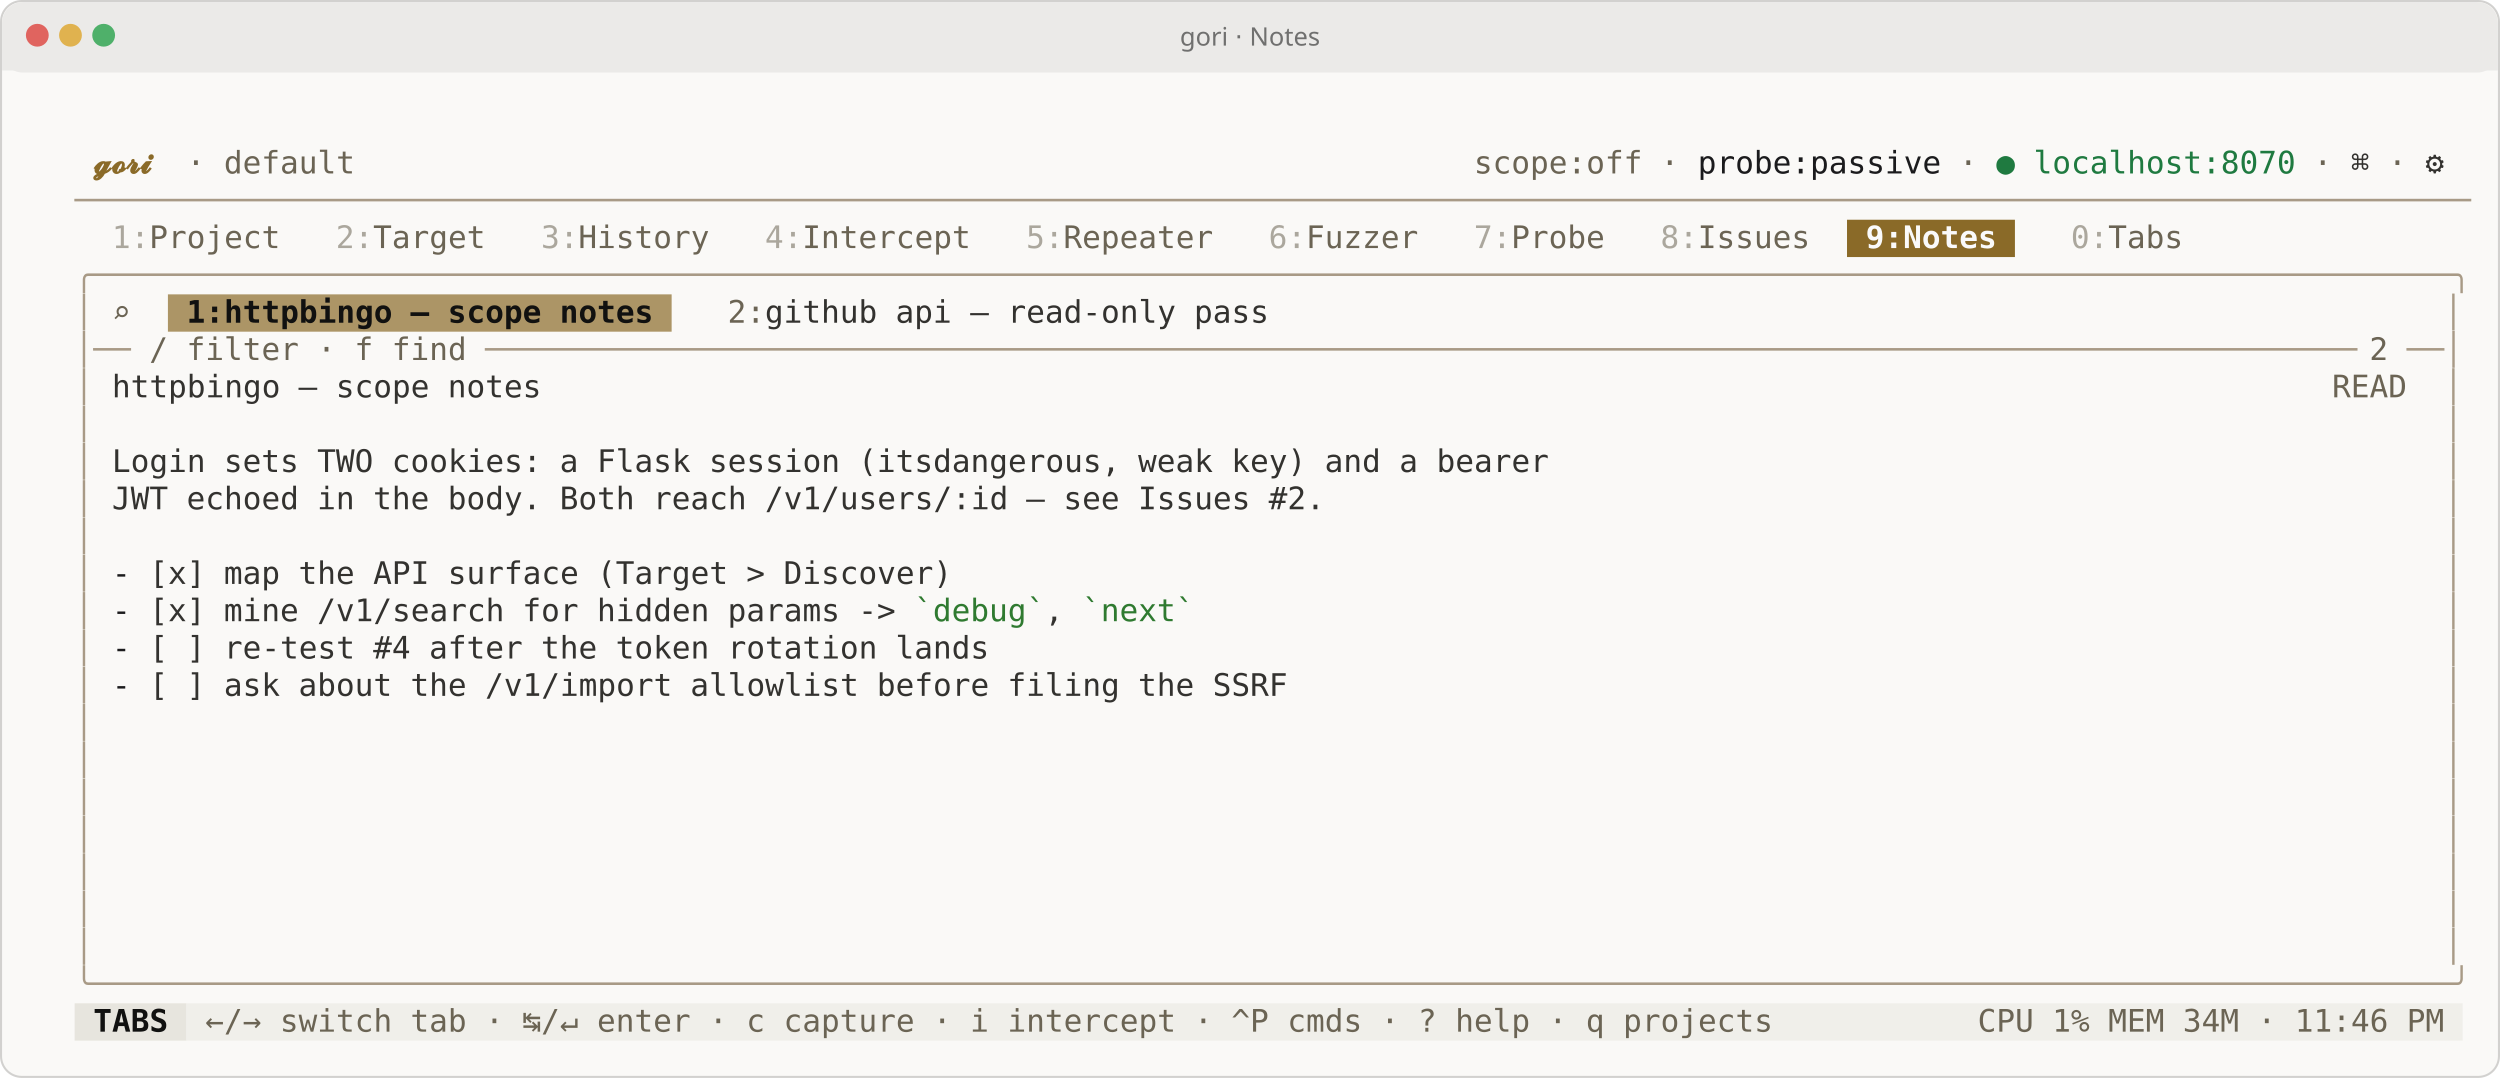
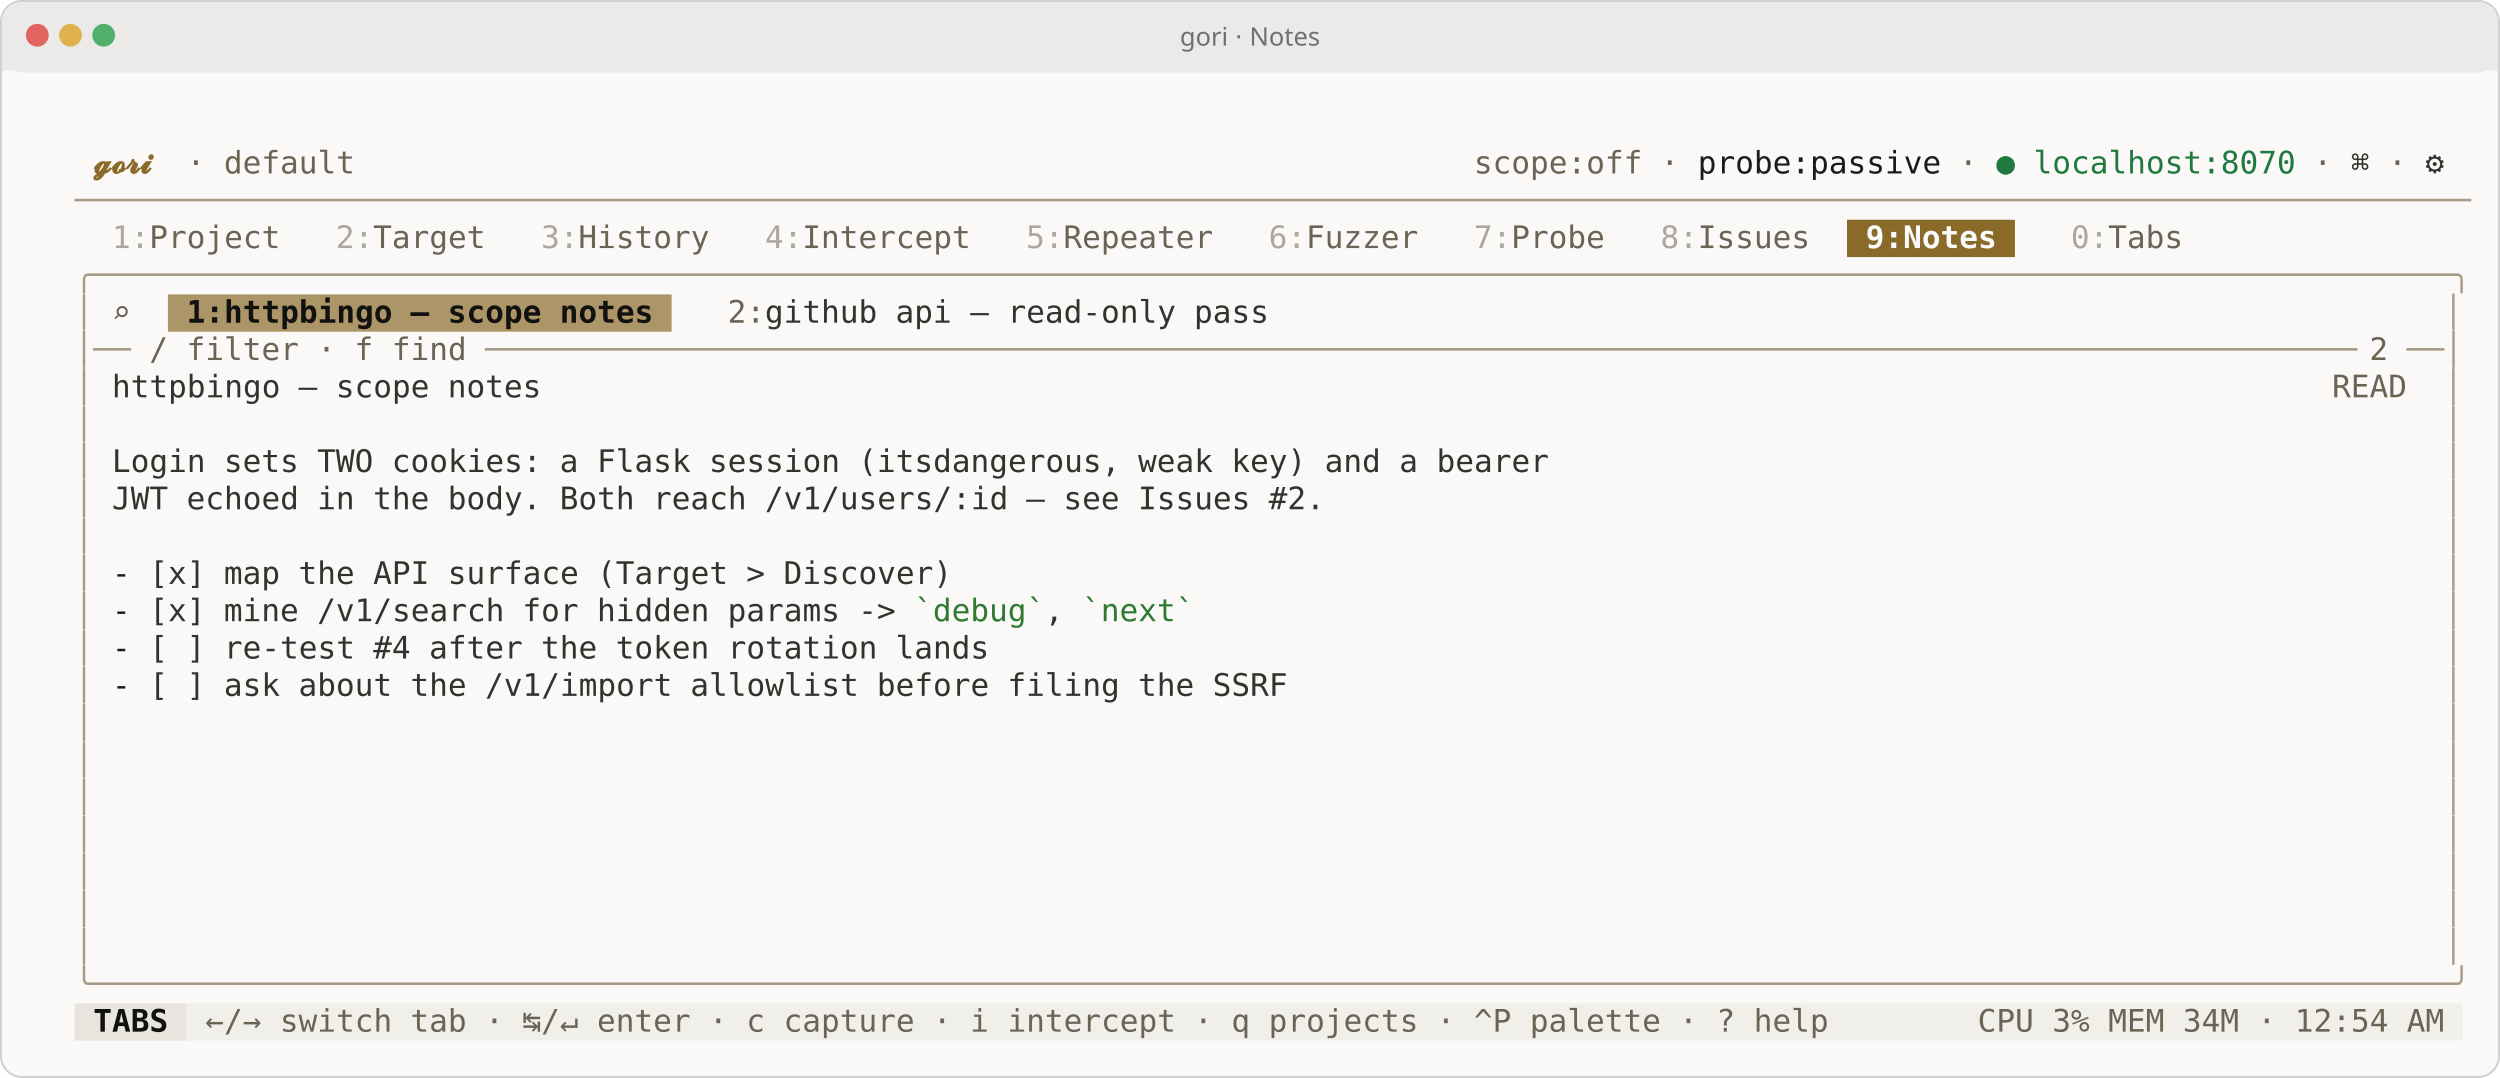
<svg xmlns="http://www.w3.org/2000/svg" width="1206" height="520" viewBox="0 0 1206.0 520.0" font-family="ui-monospace,'SF Mono','JetBrains Mono',Menlo,Consolas,monospace" font-size="15.0px" role="img" aria-label="gori · Notes">
  <rect x="0.5" y="0.5" width="1205.0" height="519.0" rx="10" ry="10" fill="#faf9f7" stroke="#d2d1cf" stroke-width="1" />
  <rect x="1" y="1" width="1204.0" height="34.0" rx="10" ry="10" fill="#ebeae8" />
  <rect x="1" y="24.0" width="1204.0" height="10" fill="#ebeae8" />
  <circle cx="18.0" cy="17.0" r="5.5" fill="#e0645f" />
  <circle cx="34.0" cy="17.0" r="5.5" fill="#e0b24f" />
  <circle cx="50.0" cy="17.0" r="5.5" fill="#4fb06a" />
  <text x="603.0" y="22.0" text-anchor="middle" fill="#70706f" font-family="'Apple Symbols','Segoe UI Symbol','Cambria Math','STIX Two Math','Noto Sans Math','DejaVu Sans',ui-monospace,'SF Mono','JetBrains Mono',Menlo,Consolas,monospace" font-size="12.3px">gori · Notes</text>
  <rect x="891.00" y="106.00" width="81.00" height="18.00" fill="#8a6a28" />
  <rect x="81.00" y="142.00" width="243.00" height="18.00" fill="#ac9566" />
  <rect x="36.00" y="484.00" width="54.00" height="18.00" fill="#e7e5de" />
  <rect x="90.00" y="484.00" width="1098.00" height="18.00" fill="#f0efea" />
  <text x="45.00" y="83.68" textLength="36.00" lengthAdjust="spacingAndGlyphs" fill="#8a6a28" font-weight="700" xml:space="preserve">𝓰𝓸𝓻𝓲</text>
  <text x="90.00" y="83.68" textLength="9.00" lengthAdjust="spacingAndGlyphs" fill="#6b6454" xml:space="preserve">·</text>
  <text x="108.00" y="83.68" textLength="63.00" lengthAdjust="spacingAndGlyphs" fill="#6b6454" xml:space="preserve">default</text>
  <text x="711.00" y="83.68" textLength="81.00" lengthAdjust="spacingAndGlyphs" fill="#6b6454" xml:space="preserve">scope:off</text>
  <text x="801.00" y="83.68" textLength="9.00" lengthAdjust="spacingAndGlyphs" fill="#6b6454" xml:space="preserve">·</text>
  <text x="819.00" y="83.68" textLength="117.00" lengthAdjust="spacingAndGlyphs" fill="#1b1b1d" xml:space="preserve">probe:passive</text>
  <text x="945.00" y="83.68" textLength="9.00" lengthAdjust="spacingAndGlyphs" fill="#6b6454" xml:space="preserve">·</text>
  <text x="963.00" y="83.68" textLength="9.00" lengthAdjust="spacingAndGlyphs" fill="#1f7a40" xml:space="preserve">●</text>
  <text x="981.00" y="83.68" textLength="126.00" lengthAdjust="spacingAndGlyphs" fill="#1f7a40" xml:space="preserve">localhost:8070</text>
  <text x="1116.00" y="83.68" textLength="9.00" lengthAdjust="spacingAndGlyphs" fill="#6b6454" xml:space="preserve">·</text>
  <text x="1134.00" y="83.68" textLength="9.00" lengthAdjust="spacingAndGlyphs" fill="#33322f" xml:space="preserve">⌘</text>
  <text x="1152.00" y="83.68" textLength="9.00" lengthAdjust="spacingAndGlyphs" fill="#6b6454" xml:space="preserve">·</text>
  <text x="1170.00" y="83.68" textLength="9.00" lengthAdjust="spacingAndGlyphs" fill="#33322f" xml:space="preserve">⚙</text>
  <text x="36.00" y="101.68" textLength="1152.00" lengthAdjust="spacingAndGlyphs" fill="#a89a86" xml:space="preserve">────────────────────────────────────────────────────────────────────────────────────────────────────────────────────────────────</text>
  <text x="54.00" y="119.68" textLength="18.00" lengthAdjust="spacingAndGlyphs" fill="#aba79d" xml:space="preserve">1:</text>
  <text x="72.00" y="119.68" textLength="63.00" lengthAdjust="spacingAndGlyphs" fill="#6b6454" xml:space="preserve">Project</text>
  <text x="162.00" y="119.68" textLength="18.00" lengthAdjust="spacingAndGlyphs" fill="#aba79d" xml:space="preserve">2:</text>
  <text x="180.00" y="119.68" textLength="54.00" lengthAdjust="spacingAndGlyphs" fill="#6b6454" xml:space="preserve">Target</text>
  <text x="261.00" y="119.68" textLength="18.00" lengthAdjust="spacingAndGlyphs" fill="#aba79d" xml:space="preserve">3:</text>
  <text x="279.00" y="119.68" textLength="63.00" lengthAdjust="spacingAndGlyphs" fill="#6b6454" xml:space="preserve">History</text>
  <text x="369.00" y="119.68" textLength="18.00" lengthAdjust="spacingAndGlyphs" fill="#aba79d" xml:space="preserve">4:</text>
  <text x="387.00" y="119.68" textLength="81.00" lengthAdjust="spacingAndGlyphs" fill="#6b6454" xml:space="preserve">Intercept</text>
  <text x="495.00" y="119.68" textLength="18.00" lengthAdjust="spacingAndGlyphs" fill="#aba79d" xml:space="preserve">5:</text>
  <text x="513.00" y="119.68" textLength="72.00" lengthAdjust="spacingAndGlyphs" fill="#6b6454" xml:space="preserve">Repeater</text>
  <text x="612.00" y="119.68" textLength="18.00" lengthAdjust="spacingAndGlyphs" fill="#aba79d" xml:space="preserve">6:</text>
  <text x="630.00" y="119.68" textLength="54.00" lengthAdjust="spacingAndGlyphs" fill="#6b6454" xml:space="preserve">Fuzzer</text>
  <text x="711.00" y="119.68" textLength="18.00" lengthAdjust="spacingAndGlyphs" fill="#aba79d" xml:space="preserve">7:</text>
  <text x="729.00" y="119.68" textLength="45.00" lengthAdjust="spacingAndGlyphs" fill="#6b6454" xml:space="preserve">Probe</text>
  <text x="801.00" y="119.68" textLength="18.00" lengthAdjust="spacingAndGlyphs" fill="#aba79d" xml:space="preserve">8:</text>
  <text x="819.00" y="119.68" textLength="54.00" lengthAdjust="spacingAndGlyphs" fill="#6b6454" xml:space="preserve">Issues</text>
  <text x="900.00" y="119.68" textLength="63.00" lengthAdjust="spacingAndGlyphs" fill="#fafafa" font-weight="700" xml:space="preserve">9:Notes</text>
  <text x="999.00" y="119.68" textLength="18.00" lengthAdjust="spacingAndGlyphs" fill="#aba79d" xml:space="preserve">0:</text>
  <text x="1017.00" y="119.68" textLength="36.00" lengthAdjust="spacingAndGlyphs" fill="#6b6454" xml:space="preserve">Tabs</text>
  <text x="36.00" y="137.68" textLength="1152.00" lengthAdjust="spacingAndGlyphs" fill="#a89a86" xml:space="preserve">╭──────────────────────────────────────────────────────────────────────────────────────────────────────────────────────────────╮</text>
  <text x="36.00" y="155.68" textLength="9.00" lengthAdjust="spacingAndGlyphs" fill="#a89a86" xml:space="preserve">│</text>
  <text x="54.00" y="155.68" textLength="9.00" lengthAdjust="spacingAndGlyphs" fill="#6b6454" xml:space="preserve">⌕</text>
  <text x="90.00" y="155.68" textLength="99.00" lengthAdjust="spacingAndGlyphs" fill="#111110" font-weight="700" xml:space="preserve">1:httpbingo</text>
  <text x="198.00" y="155.68" textLength="9.00" lengthAdjust="spacingAndGlyphs" fill="#111110" font-weight="700" xml:space="preserve">—</text>
  <text x="216.00" y="155.68" textLength="45.00" lengthAdjust="spacingAndGlyphs" fill="#111110" font-weight="700" xml:space="preserve">scope</text>
  <text x="270.00" y="155.68" textLength="45.00" lengthAdjust="spacingAndGlyphs" fill="#111110" font-weight="700" xml:space="preserve">notes</text>
  <text x="351.00" y="155.68" textLength="18.00" lengthAdjust="spacingAndGlyphs" fill="#6b6454" xml:space="preserve">2:</text>
  <text x="369.00" y="155.68" textLength="54.00" lengthAdjust="spacingAndGlyphs" fill="#33322f" xml:space="preserve">github</text>
  <text x="432.00" y="155.68" textLength="27.00" lengthAdjust="spacingAndGlyphs" fill="#33322f" xml:space="preserve">api</text>
  <text x="468.00" y="155.68" textLength="9.00" lengthAdjust="spacingAndGlyphs" fill="#33322f" xml:space="preserve">—</text>
  <text x="486.00" y="155.68" textLength="81.00" lengthAdjust="spacingAndGlyphs" fill="#33322f" xml:space="preserve">read-only</text>
  <text x="576.00" y="155.68" textLength="36.00" lengthAdjust="spacingAndGlyphs" fill="#33322f" xml:space="preserve">pass</text>
  <text x="1179.00" y="155.68" textLength="9.00" lengthAdjust="spacingAndGlyphs" fill="#a89a86" xml:space="preserve">│</text>
  <text x="36.00" y="173.68" textLength="27.00" lengthAdjust="spacingAndGlyphs" fill="#a89a86" xml:space="preserve">│──</text>
  <text x="72.00" y="173.68" textLength="9.00" lengthAdjust="spacingAndGlyphs" fill="#6b6454" xml:space="preserve">/</text>
  <text x="90.00" y="173.68" textLength="54.00" lengthAdjust="spacingAndGlyphs" fill="#6b6454" xml:space="preserve">filter</text>
  <text x="153.00" y="173.68" textLength="9.00" lengthAdjust="spacingAndGlyphs" fill="#6b6454" xml:space="preserve">·</text>
  <text x="171.00" y="173.68" textLength="9.00" lengthAdjust="spacingAndGlyphs" fill="#6b6454" xml:space="preserve">f</text>
  <text x="189.00" y="173.68" textLength="36.00" lengthAdjust="spacingAndGlyphs" fill="#6b6454" xml:space="preserve">find</text>
  <text x="234.00" y="173.68" textLength="900.00" lengthAdjust="spacingAndGlyphs" fill="#a89a86" xml:space="preserve">────────────────────────────────────────────────────────────────────────────────────────────────────</text>
  <text x="1143.00" y="173.68" textLength="9.00" lengthAdjust="spacingAndGlyphs" fill="#6b6454" xml:space="preserve">2</text>
  <text x="1161.00" y="173.68" textLength="27.00" lengthAdjust="spacingAndGlyphs" fill="#a89a86" xml:space="preserve">──│</text>
  <text x="36.00" y="191.68" textLength="9.00" lengthAdjust="spacingAndGlyphs" fill="#a89a86" xml:space="preserve">│</text>
  <text x="54.00" y="191.68" textLength="81.00" lengthAdjust="spacingAndGlyphs" fill="#33322f" xml:space="preserve">httpbingo</text>
  <text x="144.00" y="191.68" textLength="9.00" lengthAdjust="spacingAndGlyphs" fill="#33322f" xml:space="preserve">—</text>
  <text x="162.00" y="191.68" textLength="45.00" lengthAdjust="spacingAndGlyphs" fill="#33322f" xml:space="preserve">scope</text>
  <text x="216.00" y="191.68" textLength="45.00" lengthAdjust="spacingAndGlyphs" fill="#33322f" xml:space="preserve">notes</text>
  <text x="1125.00" y="191.68" textLength="36.00" lengthAdjust="spacingAndGlyphs" fill="#6b6454" xml:space="preserve">READ</text>
  <text x="1179.00" y="191.68" textLength="9.00" lengthAdjust="spacingAndGlyphs" fill="#a89a86" xml:space="preserve">│</text>
  <text x="36.00" y="209.68" textLength="9.00" lengthAdjust="spacingAndGlyphs" fill="#a89a86" xml:space="preserve">│</text>
  <text x="1179.00" y="209.68" textLength="9.00" lengthAdjust="spacingAndGlyphs" fill="#a89a86" xml:space="preserve">│</text>
  <text x="36.00" y="227.68" textLength="9.00" lengthAdjust="spacingAndGlyphs" fill="#a89a86" xml:space="preserve">│</text>
  <text x="54.00" y="227.68" textLength="45.00" lengthAdjust="spacingAndGlyphs" fill="#33322f" xml:space="preserve">Login</text>
  <text x="108.00" y="227.68" textLength="36.00" lengthAdjust="spacingAndGlyphs" fill="#33322f" xml:space="preserve">sets</text>
  <text x="153.00" y="227.68" textLength="27.00" lengthAdjust="spacingAndGlyphs" fill="#33322f" xml:space="preserve">TWO</text>
  <text x="189.00" y="227.68" textLength="72.00" lengthAdjust="spacingAndGlyphs" fill="#33322f" xml:space="preserve">cookies:</text>
  <text x="270.00" y="227.68" textLength="9.00" lengthAdjust="spacingAndGlyphs" fill="#33322f" xml:space="preserve">a</text>
  <text x="288.00" y="227.68" textLength="45.00" lengthAdjust="spacingAndGlyphs" fill="#33322f" xml:space="preserve">Flask</text>
  <text x="342.00" y="227.68" textLength="63.00" lengthAdjust="spacingAndGlyphs" fill="#33322f" xml:space="preserve">session</text>
  <text x="414.00" y="227.68" textLength="126.00" lengthAdjust="spacingAndGlyphs" fill="#33322f" xml:space="preserve">(itsdangerous,</text>
  <text x="549.00" y="227.68" textLength="36.00" lengthAdjust="spacingAndGlyphs" fill="#33322f" xml:space="preserve">weak</text>
  <text x="594.00" y="227.68" textLength="36.00" lengthAdjust="spacingAndGlyphs" fill="#33322f" xml:space="preserve">key)</text>
  <text x="639.00" y="227.68" textLength="27.00" lengthAdjust="spacingAndGlyphs" fill="#33322f" xml:space="preserve">and</text>
  <text x="675.00" y="227.68" textLength="9.00" lengthAdjust="spacingAndGlyphs" fill="#33322f" xml:space="preserve">a</text>
  <text x="693.00" y="227.68" textLength="54.00" lengthAdjust="spacingAndGlyphs" fill="#33322f" xml:space="preserve">bearer</text>
  <text x="1179.00" y="227.68" textLength="9.00" lengthAdjust="spacingAndGlyphs" fill="#a89a86" xml:space="preserve">│</text>
  <text x="36.00" y="245.68" textLength="9.00" lengthAdjust="spacingAndGlyphs" fill="#a89a86" xml:space="preserve">│</text>
  <text x="54.00" y="245.68" textLength="27.00" lengthAdjust="spacingAndGlyphs" fill="#33322f" xml:space="preserve">JWT</text>
  <text x="90.00" y="245.68" textLength="54.00" lengthAdjust="spacingAndGlyphs" fill="#33322f" xml:space="preserve">echoed</text>
  <text x="153.00" y="245.68" textLength="18.00" lengthAdjust="spacingAndGlyphs" fill="#33322f" xml:space="preserve">in</text>
  <text x="180.00" y="245.68" textLength="27.00" lengthAdjust="spacingAndGlyphs" fill="#33322f" xml:space="preserve">the</text>
  <text x="216.00" y="245.68" textLength="45.00" lengthAdjust="spacingAndGlyphs" fill="#33322f" xml:space="preserve">body.</text>
  <text x="270.00" y="245.68" textLength="36.00" lengthAdjust="spacingAndGlyphs" fill="#33322f" xml:space="preserve">Both</text>
  <text x="315.00" y="245.68" textLength="45.00" lengthAdjust="spacingAndGlyphs" fill="#33322f" xml:space="preserve">reach</text>
  <text x="369.00" y="245.68" textLength="117.00" lengthAdjust="spacingAndGlyphs" fill="#33322f" xml:space="preserve">/v1/users/:id</text>
  <text x="495.00" y="245.68" textLength="9.00" lengthAdjust="spacingAndGlyphs" fill="#33322f" xml:space="preserve">—</text>
  <text x="513.00" y="245.68" textLength="27.00" lengthAdjust="spacingAndGlyphs" fill="#33322f" xml:space="preserve">see</text>
  <text x="549.00" y="245.68" textLength="54.00" lengthAdjust="spacingAndGlyphs" fill="#33322f" xml:space="preserve">Issues</text>
  <text x="612.00" y="245.68" textLength="27.00" lengthAdjust="spacingAndGlyphs" fill="#33322f" xml:space="preserve">#2.</text>
  <text x="1179.00" y="245.68" textLength="9.00" lengthAdjust="spacingAndGlyphs" fill="#a89a86" xml:space="preserve">│</text>
  <text x="36.00" y="263.68" textLength="9.00" lengthAdjust="spacingAndGlyphs" fill="#a89a86" xml:space="preserve">│</text>
  <text x="1179.00" y="263.68" textLength="9.00" lengthAdjust="spacingAndGlyphs" fill="#a89a86" xml:space="preserve">│</text>
  <text x="36.00" y="281.68" textLength="9.00" lengthAdjust="spacingAndGlyphs" fill="#a89a86" xml:space="preserve">│</text>
  <text x="54.00" y="281.68" textLength="9.00" lengthAdjust="spacingAndGlyphs" fill="#1b1b1d" xml:space="preserve">-</text>
  <text x="72.00" y="281.68" textLength="27.00" lengthAdjust="spacingAndGlyphs" fill="#33322f" xml:space="preserve">[x]</text>
  <text x="108.00" y="281.68" textLength="27.00" lengthAdjust="spacingAndGlyphs" fill="#33322f" xml:space="preserve">map</text>
  <text x="144.00" y="281.68" textLength="27.00" lengthAdjust="spacingAndGlyphs" fill="#33322f" xml:space="preserve">the</text>
  <text x="180.00" y="281.68" textLength="27.00" lengthAdjust="spacingAndGlyphs" fill="#33322f" xml:space="preserve">API</text>
  <text x="216.00" y="281.68" textLength="63.00" lengthAdjust="spacingAndGlyphs" fill="#33322f" xml:space="preserve">surface</text>
  <text x="288.00" y="281.68" textLength="63.00" lengthAdjust="spacingAndGlyphs" fill="#33322f" xml:space="preserve">(Target</text>
  <text x="360.00" y="281.68" textLength="9.00" lengthAdjust="spacingAndGlyphs" fill="#33322f" xml:space="preserve">&gt;</text>
  <text x="378.00" y="281.68" textLength="81.00" lengthAdjust="spacingAndGlyphs" fill="#33322f" xml:space="preserve">Discover)</text>
  <text x="1179.00" y="281.68" textLength="9.00" lengthAdjust="spacingAndGlyphs" fill="#a89a86" xml:space="preserve">│</text>
  <text x="36.00" y="299.68" textLength="9.00" lengthAdjust="spacingAndGlyphs" fill="#a89a86" xml:space="preserve">│</text>
  <text x="54.00" y="299.68" textLength="9.00" lengthAdjust="spacingAndGlyphs" fill="#1b1b1d" xml:space="preserve">-</text>
  <text x="72.00" y="299.68" textLength="27.00" lengthAdjust="spacingAndGlyphs" fill="#33322f" xml:space="preserve">[x]</text>
  <text x="108.00" y="299.68" textLength="36.00" lengthAdjust="spacingAndGlyphs" fill="#33322f" xml:space="preserve">mine</text>
  <text x="153.00" y="299.68" textLength="90.00" lengthAdjust="spacingAndGlyphs" fill="#33322f" xml:space="preserve">/v1/search</text>
  <text x="252.00" y="299.68" textLength="27.00" lengthAdjust="spacingAndGlyphs" fill="#33322f" xml:space="preserve">for</text>
  <text x="288.00" y="299.68" textLength="54.00" lengthAdjust="spacingAndGlyphs" fill="#33322f" xml:space="preserve">hidden</text>
  <text x="351.00" y="299.68" textLength="54.00" lengthAdjust="spacingAndGlyphs" fill="#33322f" xml:space="preserve">params</text>
  <text x="414.00" y="299.68" textLength="18.00" lengthAdjust="spacingAndGlyphs" fill="#33322f" xml:space="preserve">-&gt;</text>
  <text x="441.00" y="299.68" textLength="63.00" lengthAdjust="spacingAndGlyphs" fill="#2f7a30" xml:space="preserve">`debug`</text>
  <text x="504.00" y="299.68" textLength="9.00" lengthAdjust="spacingAndGlyphs" fill="#33322f" xml:space="preserve">,</text>
  <text x="522.00" y="299.68" textLength="54.00" lengthAdjust="spacingAndGlyphs" fill="#2f7a30" xml:space="preserve">`next`</text>
  <text x="1179.00" y="299.68" textLength="9.00" lengthAdjust="spacingAndGlyphs" fill="#a89a86" xml:space="preserve">│</text>
  <text x="36.00" y="317.68" textLength="9.00" lengthAdjust="spacingAndGlyphs" fill="#a89a86" xml:space="preserve">│</text>
  <text x="54.00" y="317.68" textLength="9.00" lengthAdjust="spacingAndGlyphs" fill="#1b1b1d" xml:space="preserve">-</text>
  <text x="72.00" y="317.68" textLength="9.00" lengthAdjust="spacingAndGlyphs" fill="#33322f" xml:space="preserve">[</text>
  <text x="90.00" y="317.68" textLength="9.00" lengthAdjust="spacingAndGlyphs" fill="#33322f" xml:space="preserve">]</text>
  <text x="108.00" y="317.68" textLength="63.00" lengthAdjust="spacingAndGlyphs" fill="#33322f" xml:space="preserve">re-test</text>
  <text x="180.00" y="317.68" textLength="18.00" lengthAdjust="spacingAndGlyphs" fill="#33322f" xml:space="preserve">#4</text>
  <text x="207.00" y="317.68" textLength="45.00" lengthAdjust="spacingAndGlyphs" fill="#33322f" xml:space="preserve">after</text>
  <text x="261.00" y="317.68" textLength="27.00" lengthAdjust="spacingAndGlyphs" fill="#33322f" xml:space="preserve">the</text>
  <text x="297.00" y="317.68" textLength="45.00" lengthAdjust="spacingAndGlyphs" fill="#33322f" xml:space="preserve">token</text>
  <text x="351.00" y="317.68" textLength="72.00" lengthAdjust="spacingAndGlyphs" fill="#33322f" xml:space="preserve">rotation</text>
  <text x="432.00" y="317.68" textLength="45.00" lengthAdjust="spacingAndGlyphs" fill="#33322f" xml:space="preserve">lands</text>
  <text x="1179.00" y="317.68" textLength="9.00" lengthAdjust="spacingAndGlyphs" fill="#a89a86" xml:space="preserve">│</text>
  <text x="36.00" y="335.68" textLength="9.00" lengthAdjust="spacingAndGlyphs" fill="#a89a86" xml:space="preserve">│</text>
  <text x="54.00" y="335.68" textLength="9.00" lengthAdjust="spacingAndGlyphs" fill="#1b1b1d" xml:space="preserve">-</text>
  <text x="72.00" y="335.68" textLength="9.00" lengthAdjust="spacingAndGlyphs" fill="#33322f" xml:space="preserve">[</text>
  <text x="90.00" y="335.68" textLength="9.00" lengthAdjust="spacingAndGlyphs" fill="#33322f" xml:space="preserve">]</text>
  <text x="108.00" y="335.68" textLength="27.00" lengthAdjust="spacingAndGlyphs" fill="#33322f" xml:space="preserve">ask</text>
  <text x="144.00" y="335.68" textLength="45.00" lengthAdjust="spacingAndGlyphs" fill="#33322f" xml:space="preserve">about</text>
  <text x="198.00" y="335.68" textLength="27.00" lengthAdjust="spacingAndGlyphs" fill="#33322f" xml:space="preserve">the</text>
  <text x="234.00" y="335.68" textLength="90.00" lengthAdjust="spacingAndGlyphs" fill="#33322f" xml:space="preserve">/v1/import</text>
  <text x="333.00" y="335.68" textLength="81.00" lengthAdjust="spacingAndGlyphs" fill="#33322f" xml:space="preserve">allowlist</text>
  <text x="423.00" y="335.68" textLength="54.00" lengthAdjust="spacingAndGlyphs" fill="#33322f" xml:space="preserve">before</text>
  <text x="486.00" y="335.68" textLength="54.00" lengthAdjust="spacingAndGlyphs" fill="#33322f" xml:space="preserve">filing</text>
  <text x="549.00" y="335.68" textLength="27.00" lengthAdjust="spacingAndGlyphs" fill="#33322f" xml:space="preserve">the</text>
  <text x="585.00" y="335.68" textLength="36.00" lengthAdjust="spacingAndGlyphs" fill="#33322f" xml:space="preserve">SSRF</text>
  <text x="1179.00" y="335.68" textLength="9.00" lengthAdjust="spacingAndGlyphs" fill="#a89a86" xml:space="preserve">│</text>
  <text x="36.00" y="353.68" textLength="9.00" lengthAdjust="spacingAndGlyphs" fill="#a89a86" xml:space="preserve">│</text>
  <text x="1179.00" y="353.68" textLength="9.00" lengthAdjust="spacingAndGlyphs" fill="#a89a86" xml:space="preserve">│</text>
  <text x="36.00" y="371.68" textLength="9.00" lengthAdjust="spacingAndGlyphs" fill="#a89a86" xml:space="preserve">│</text>
  <text x="1179.00" y="371.68" textLength="9.00" lengthAdjust="spacingAndGlyphs" fill="#a89a86" xml:space="preserve">│</text>
  <text x="36.00" y="389.68" textLength="9.00" lengthAdjust="spacingAndGlyphs" fill="#a89a86" xml:space="preserve">│</text>
  <text x="1179.00" y="389.68" textLength="9.00" lengthAdjust="spacingAndGlyphs" fill="#a89a86" xml:space="preserve">│</text>
  <text x="36.00" y="407.68" textLength="9.00" lengthAdjust="spacingAndGlyphs" fill="#a89a86" xml:space="preserve">│</text>
  <text x="1179.00" y="407.68" textLength="9.00" lengthAdjust="spacingAndGlyphs" fill="#a89a86" xml:space="preserve">│</text>
  <text x="36.00" y="425.68" textLength="9.00" lengthAdjust="spacingAndGlyphs" fill="#a89a86" xml:space="preserve">│</text>
  <text x="1179.00" y="425.68" textLength="9.00" lengthAdjust="spacingAndGlyphs" fill="#a89a86" xml:space="preserve">│</text>
  <text x="36.00" y="443.68" textLength="9.00" lengthAdjust="spacingAndGlyphs" fill="#a89a86" xml:space="preserve">│</text>
  <text x="1179.00" y="443.68" textLength="9.00" lengthAdjust="spacingAndGlyphs" fill="#a89a86" xml:space="preserve">│</text>
  <text x="36.00" y="461.68" textLength="9.00" lengthAdjust="spacingAndGlyphs" fill="#a89a86" xml:space="preserve">│</text>
  <text x="1179.00" y="461.68" textLength="9.00" lengthAdjust="spacingAndGlyphs" fill="#a89a86" xml:space="preserve">│</text>
  <text x="36.00" y="479.68" textLength="1152.00" lengthAdjust="spacingAndGlyphs" fill="#a89a86" xml:space="preserve">╰──────────────────────────────────────────────────────────────────────────────────────────────────────────────────────────────╯</text>
  <text x="45.00" y="497.68" textLength="36.00" lengthAdjust="spacingAndGlyphs" fill="#111110" font-weight="700" xml:space="preserve">TABS</text>
  <text x="99.00" y="497.68" textLength="27.00" lengthAdjust="spacingAndGlyphs" fill="#6b6454" xml:space="preserve">←/→</text>
  <text x="135.00" y="497.68" textLength="54.00" lengthAdjust="spacingAndGlyphs" fill="#6b6454" xml:space="preserve">switch</text>
  <text x="198.00" y="497.68" textLength="27.00" lengthAdjust="spacingAndGlyphs" fill="#6b6454" xml:space="preserve">tab</text>
  <text x="234.00" y="497.68" textLength="9.00" lengthAdjust="spacingAndGlyphs" fill="#6b6454" xml:space="preserve">·</text>
  <text x="252.00" y="497.68" textLength="27.00" lengthAdjust="spacingAndGlyphs" fill="#6b6454" xml:space="preserve">↹/↵</text>
  <text x="288.00" y="497.68" textLength="45.00" lengthAdjust="spacingAndGlyphs" fill="#6b6454" xml:space="preserve">enter</text>
  <text x="342.00" y="497.68" textLength="9.00" lengthAdjust="spacingAndGlyphs" fill="#6b6454" xml:space="preserve">·</text>
  <text x="360.00" y="497.68" textLength="9.00" lengthAdjust="spacingAndGlyphs" fill="#6b6454" xml:space="preserve">c</text>
  <text x="378.00" y="497.68" textLength="63.00" lengthAdjust="spacingAndGlyphs" fill="#6b6454" xml:space="preserve">capture</text>
  <text x="450.00" y="497.68" textLength="9.00" lengthAdjust="spacingAndGlyphs" fill="#6b6454" xml:space="preserve">·</text>
  <text x="468.00" y="497.68" textLength="9.00" lengthAdjust="spacingAndGlyphs" fill="#6b6454" xml:space="preserve">i</text>
  <text x="486.00" y="497.68" textLength="81.00" lengthAdjust="spacingAndGlyphs" fill="#6b6454" xml:space="preserve">intercept</text>
  <text x="576.00" y="497.68" textLength="9.00" lengthAdjust="spacingAndGlyphs" fill="#6b6454" xml:space="preserve">·</text>
-   <text x="594.00" y="497.68" textLength="18.00" lengthAdjust="spacingAndGlyphs" fill="#6b6454" xml:space="preserve">^P</text>
-   <text x="621.00" y="497.68" textLength="36.00" lengthAdjust="spacingAndGlyphs" fill="#6b6454" xml:space="preserve">cmds</text>
-   <text x="666.00" y="497.68" textLength="9.00" lengthAdjust="spacingAndGlyphs" fill="#6b6454" xml:space="preserve">·</text>
-   <text x="684.00" y="497.68" textLength="9.00" lengthAdjust="spacingAndGlyphs" fill="#6b6454" xml:space="preserve">?</text>
-   <text x="702.00" y="497.68" textLength="36.00" lengthAdjust="spacingAndGlyphs" fill="#6b6454" xml:space="preserve">help</text>
-   <text x="747.00" y="497.68" textLength="9.00" lengthAdjust="spacingAndGlyphs" fill="#6b6454" xml:space="preserve">·</text>
-   <text x="765.00" y="497.68" textLength="9.00" lengthAdjust="spacingAndGlyphs" fill="#6b6454" xml:space="preserve">q</text>
-   <text x="783.00" y="497.68" textLength="72.00" lengthAdjust="spacingAndGlyphs" fill="#6b6454" xml:space="preserve">projects</text>
+   <text x="594.00" y="497.68" textLength="9.00" lengthAdjust="spacingAndGlyphs" fill="#6b6454" xml:space="preserve">q</text>
+   <text x="612.00" y="497.68" textLength="72.00" lengthAdjust="spacingAndGlyphs" fill="#6b6454" xml:space="preserve">projects</text>
+   <text x="693.00" y="497.68" textLength="9.00" lengthAdjust="spacingAndGlyphs" fill="#6b6454" xml:space="preserve">·</text>
+   <text x="711.00" y="497.68" textLength="18.00" lengthAdjust="spacingAndGlyphs" fill="#6b6454" xml:space="preserve">^P</text>
+   <text x="738.00" y="497.68" textLength="63.00" lengthAdjust="spacingAndGlyphs" fill="#6b6454" xml:space="preserve">palette</text>
+   <text x="810.00" y="497.68" textLength="9.00" lengthAdjust="spacingAndGlyphs" fill="#6b6454" xml:space="preserve">·</text>
+   <text x="828.00" y="497.68" textLength="9.00" lengthAdjust="spacingAndGlyphs" fill="#6b6454" xml:space="preserve">?</text>
+   <text x="846.00" y="497.68" textLength="36.00" lengthAdjust="spacingAndGlyphs" fill="#6b6454" xml:space="preserve">help</text>
  <text x="954.00" y="497.68" textLength="27.00" lengthAdjust="spacingAndGlyphs" fill="#6b6454" xml:space="preserve">CPU</text>
-   <text x="990.00" y="497.68" textLength="18.00" lengthAdjust="spacingAndGlyphs" fill="#6b6454" xml:space="preserve">1%</text>
+   <text x="990.00" y="497.68" textLength="18.00" lengthAdjust="spacingAndGlyphs" fill="#6b6454" xml:space="preserve">3%</text>
  <text x="1017.00" y="497.68" textLength="27.00" lengthAdjust="spacingAndGlyphs" fill="#6b6454" xml:space="preserve">MEM</text>
  <text x="1053.00" y="497.68" textLength="27.00" lengthAdjust="spacingAndGlyphs" fill="#6b6454" xml:space="preserve">34M</text>
  <text x="1089.00" y="497.68" textLength="9.00" lengthAdjust="spacingAndGlyphs" fill="#6b6454" xml:space="preserve">·</text>
-   <text x="1107.00" y="497.68" textLength="45.00" lengthAdjust="spacingAndGlyphs" fill="#6b6454" xml:space="preserve">11:46</text>
-   <text x="1161.00" y="497.68" textLength="18.00" lengthAdjust="spacingAndGlyphs" fill="#6b6454" xml:space="preserve">PM</text>
+   <text x="1107.00" y="497.68" textLength="45.00" lengthAdjust="spacingAndGlyphs" fill="#6b6454" xml:space="preserve">12:54</text>
+   <text x="1161.00" y="497.68" textLength="18.00" lengthAdjust="spacingAndGlyphs" fill="#6b6454" xml:space="preserve">AM</text>
</svg>
